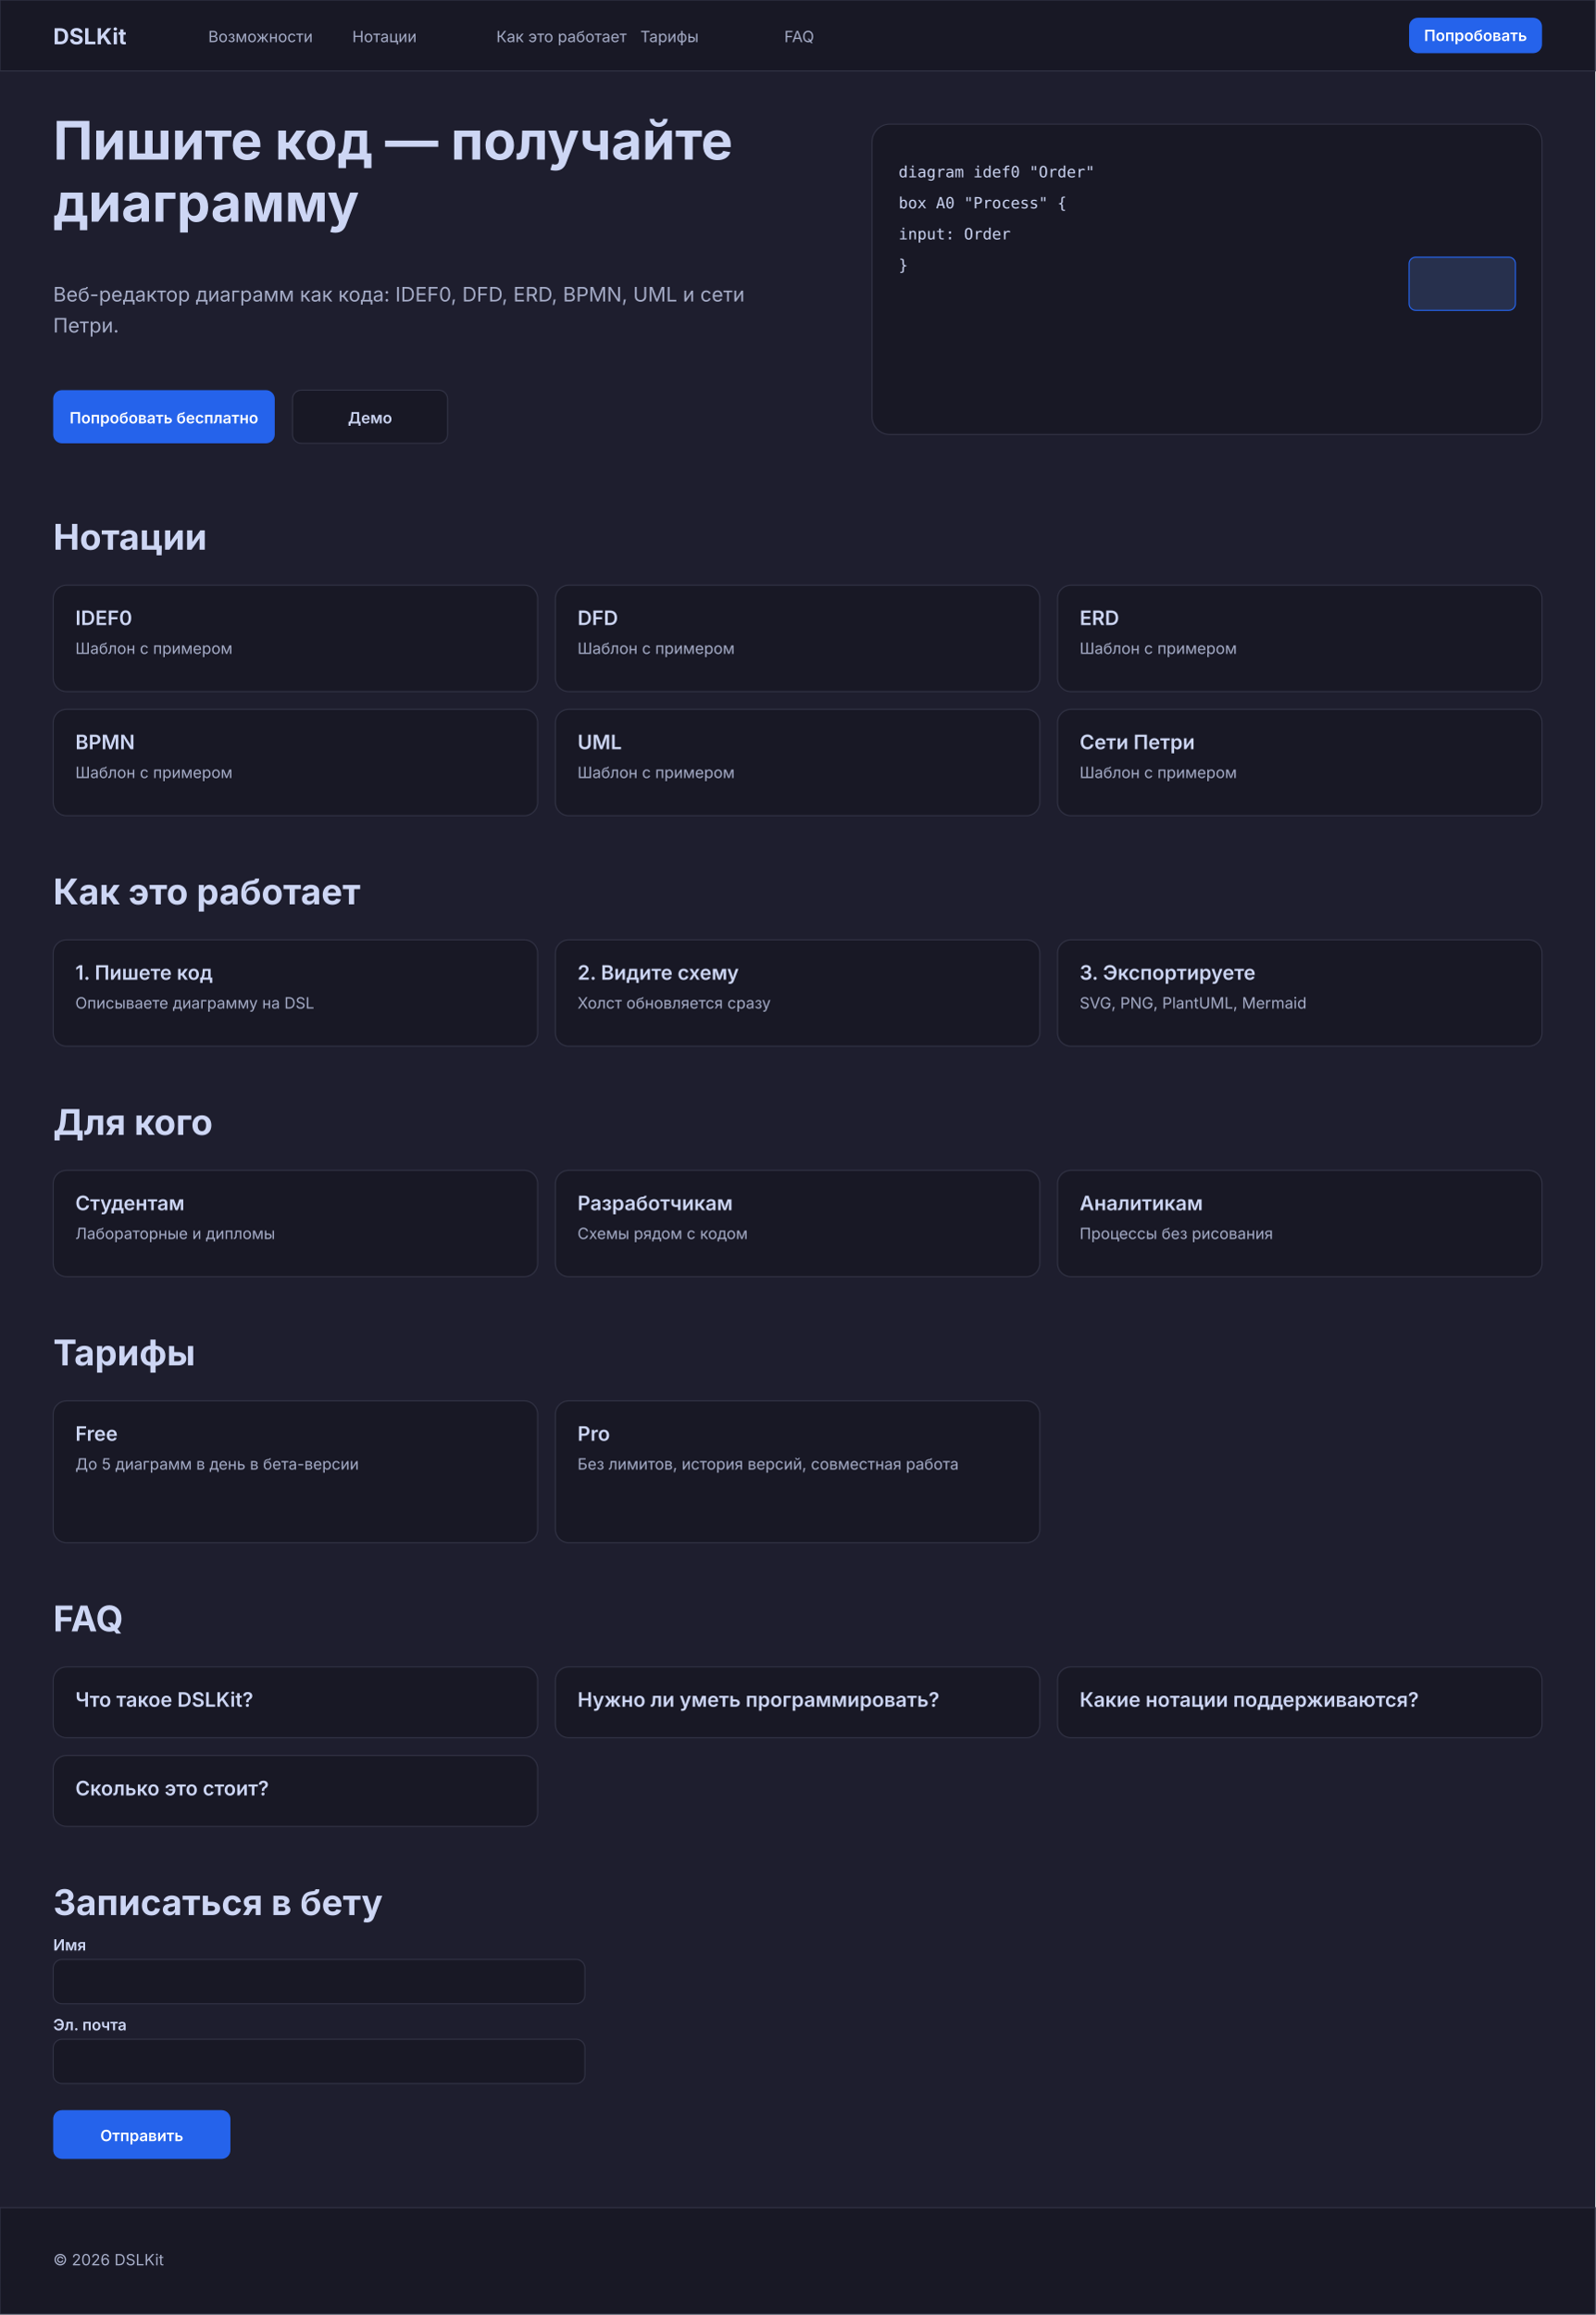
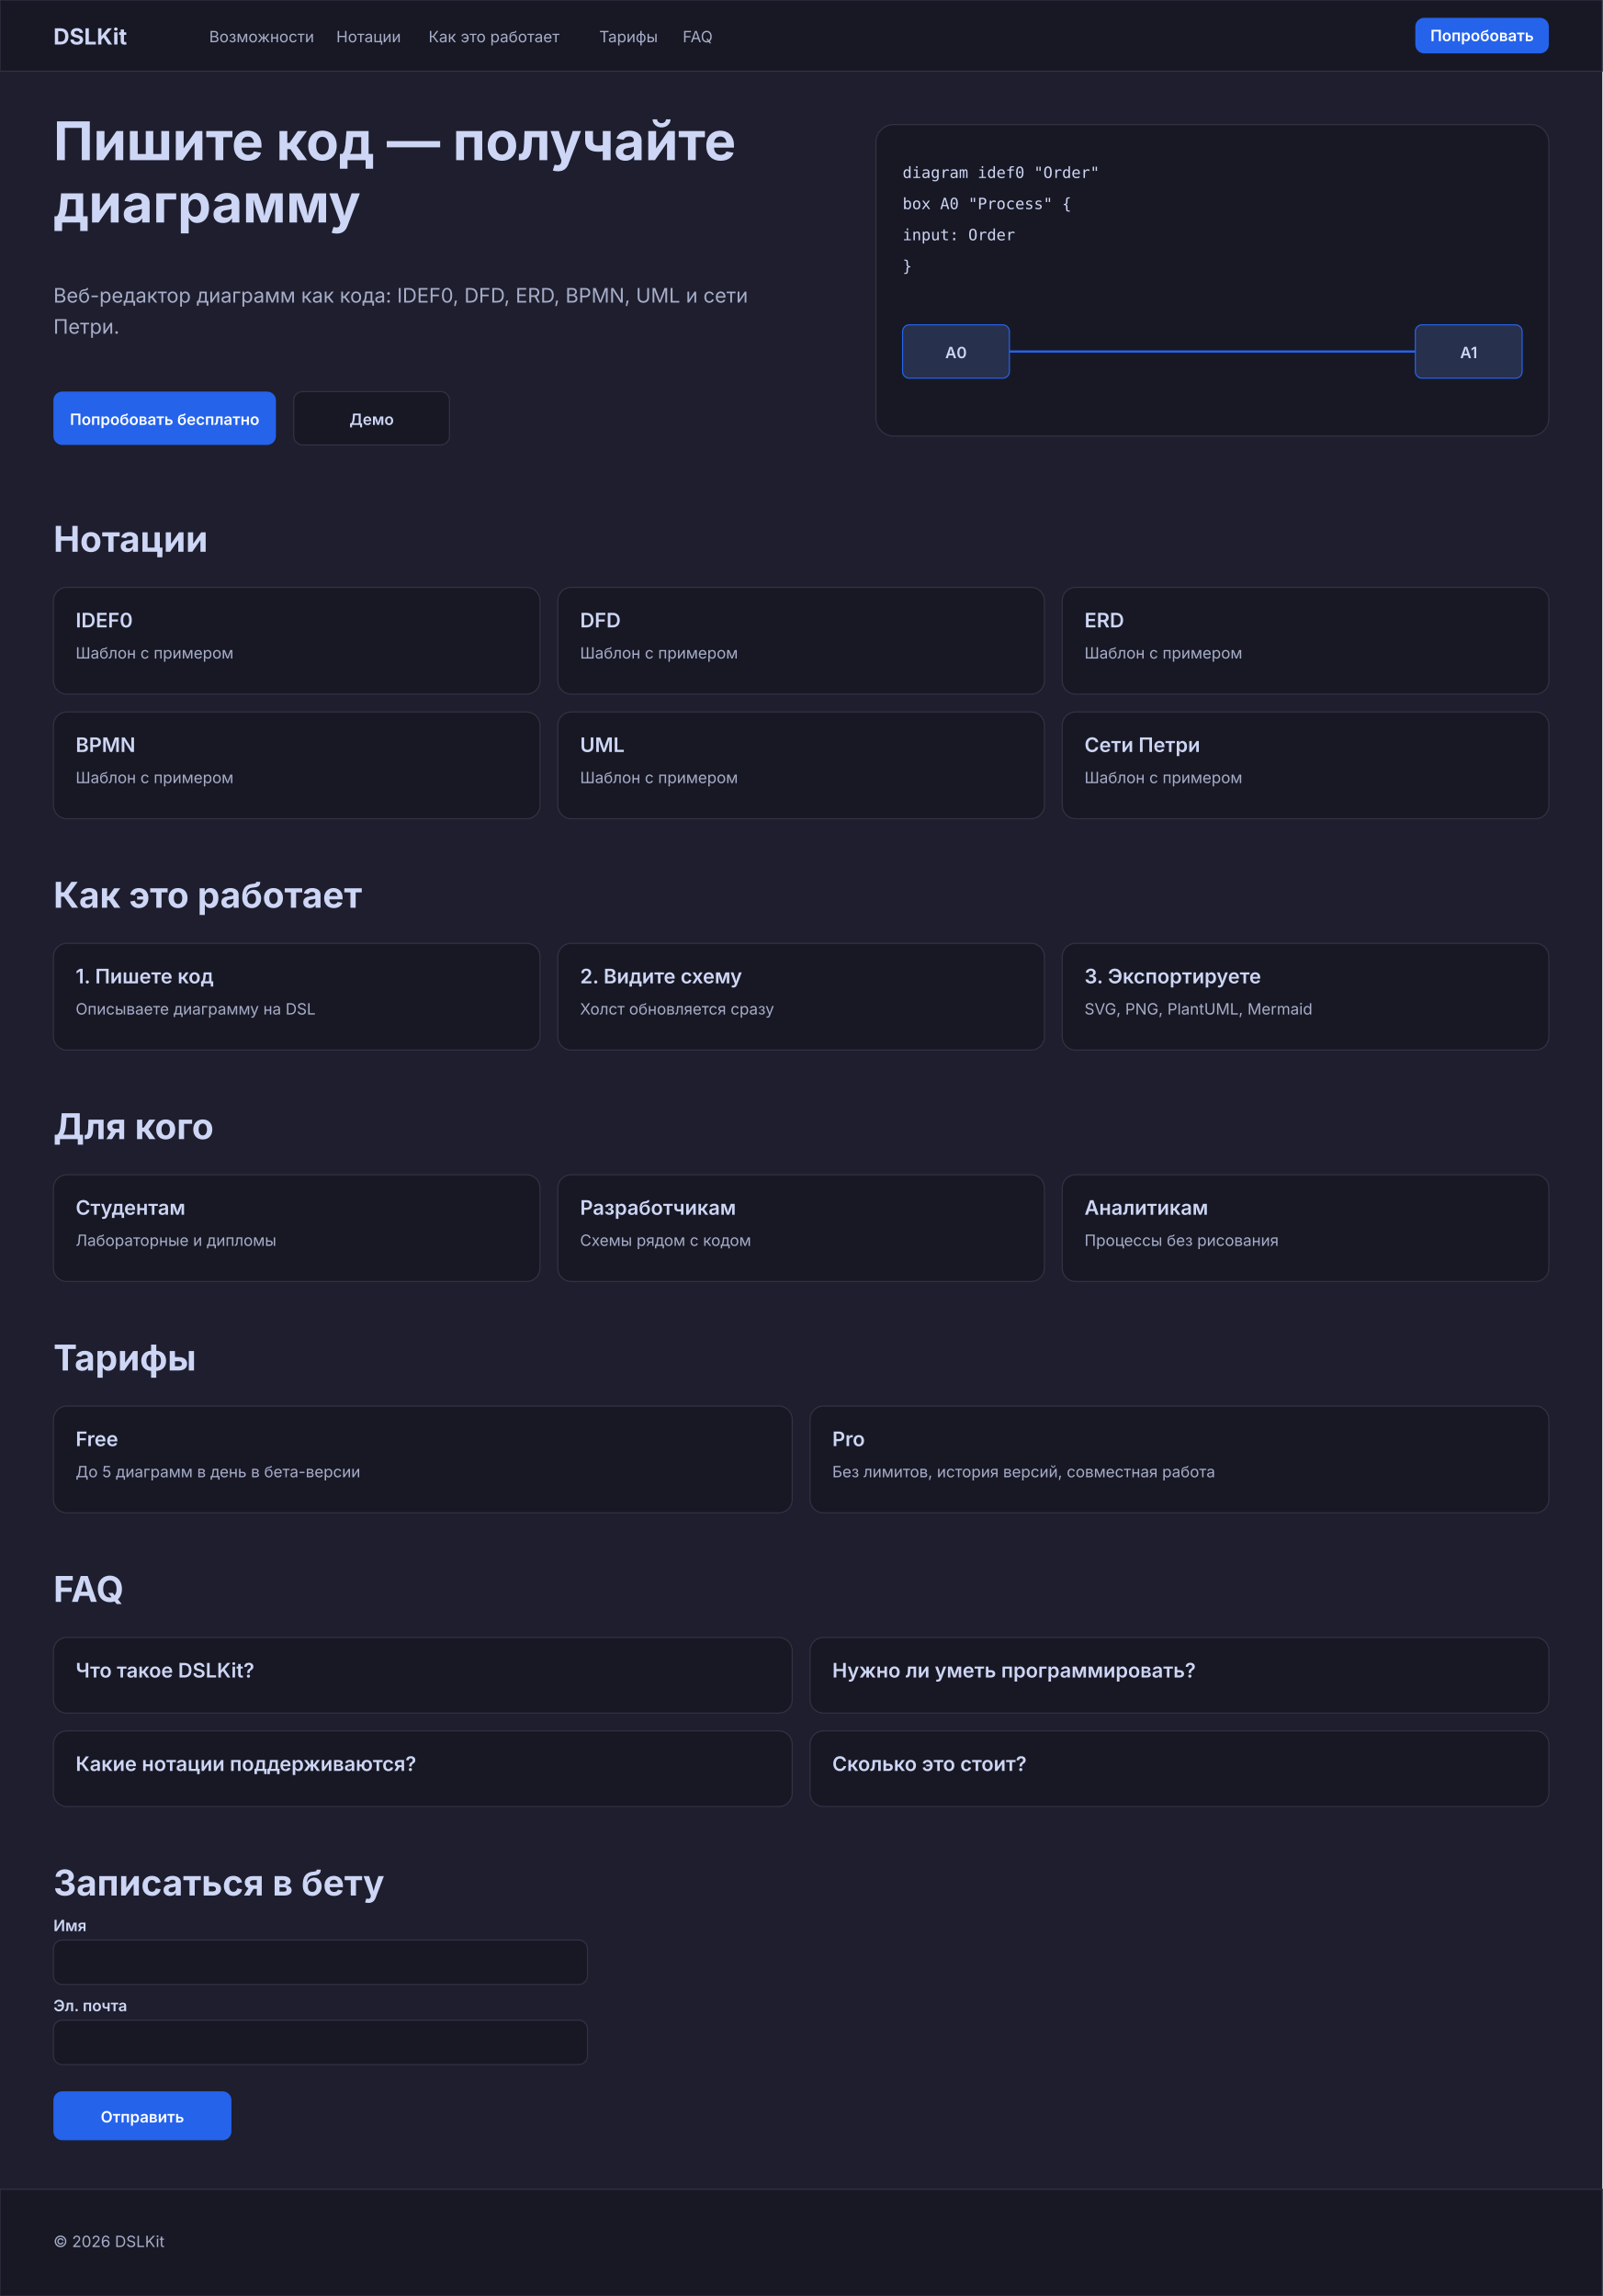
- <svg xmlns="http://www.w3.org/2000/svg" width="1440" height="2088" viewBox="0 0 1440 2088">
-   <rect width="1440" height="2088" fill="#1e1e2e" />
+ <svg xmlns="http://www.w3.org/2000/svg" width="1440" height="2064" viewBox="0 0 1440 2064">
+   <rect width="1440" height="2064" fill="#1e1e2e" />
  <rect x="0" y="0" width="1440" height="64" rx="0" fill="#181825" stroke="#313244" />
  <text x="48" y="40" font-family="Inter, Arial, sans-serif" font-size="20" font-weight="700" fill="#cdd6f4" text-anchor="start">DSLKit</text>
  <text x="188" y="38" font-family="Inter, Arial, sans-serif" font-size="14" font-weight="400" fill="#a6adc8" text-anchor="start">Возможности</text>
-   <text x="318" y="38" font-family="Inter, Arial, sans-serif" font-size="14" font-weight="400" fill="#a6adc8" text-anchor="start">Нотации</text>
-   <text x="448" y="38" font-family="Inter, Arial, sans-serif" font-size="14" font-weight="400" fill="#a6adc8" text-anchor="start">Как это работает</text>
-   <text x="578" y="38" font-family="Inter, Arial, sans-serif" font-size="14" font-weight="400" fill="#a6adc8" text-anchor="start">Тарифы</text>
-   <text x="708" y="38" font-family="Inter, Arial, sans-serif" font-size="14" font-weight="400" fill="#a6adc8" text-anchor="start">FAQ</text>
+   <text x="302.24" y="38" font-family="Inter, Arial, sans-serif" font-size="14" font-weight="400" fill="#a6adc8" text-anchor="start">Нотации</text>
+   <text x="385.12" y="38" font-family="Inter, Arial, sans-serif" font-size="14" font-weight="400" fill="#a6adc8" text-anchor="start">Как это работает</text>
+   <text x="538.56" y="38" font-family="Inter, Arial, sans-serif" font-size="14" font-weight="400" fill="#a6adc8" text-anchor="start">Тарифы</text>
+   <text x="613.6" y="38" font-family="Inter, Arial, sans-serif" font-size="14" font-weight="400" fill="#a6adc8" text-anchor="start">FAQ</text>
  <rect x="1272" y="16" width="120" height="32" rx="8" fill="#2563eb" />
  <text x="1332" y="37" font-family="Inter, Arial, sans-serif" font-size="14" font-weight="600" fill="#ffffff" text-anchor="middle">Попробовать</text>
  <text x="48" y="144" font-family="Inter, Arial, sans-serif" font-size="48" font-weight="700" fill="#cdd6f4" text-anchor="start">Пишите код — получайте</text>
  <text x="48" y="200" font-family="Inter, Arial, sans-serif" font-size="48" font-weight="700" fill="#cdd6f4" text-anchor="start">диаграмму</text>
  <text x="48" y="272" font-family="Inter, Arial, sans-serif" font-size="18" font-weight="400" fill="#a6adc8" text-anchor="start">Веб-редактор диаграмм как кода: IDEF0, DFD, ERD, BPMN, UML и сети</text>
  <text x="48" y="300" font-family="Inter, Arial, sans-serif" font-size="18" font-weight="400" fill="#a6adc8" text-anchor="start">Петри.</text>
  <rect x="48" y="352" width="200" height="48" rx="8" fill="#2563eb" />
  <text x="148" y="382" font-family="Inter, Arial, sans-serif" font-size="14" font-weight="600" fill="#ffffff" text-anchor="middle">Попробовать бесплатно</text>
  <rect x="264" y="352" width="140" height="48" rx="8" fill="#181825" stroke="#313244" />
  <text x="334" y="382" font-family="Inter, Arial, sans-serif" font-size="14" font-weight="600" fill="#cdd6f4" text-anchor="middle">Демо</text>
  <rect x="787.2" y="112" width="604.8" height="280" rx="16" fill="#181825" stroke="#313244" />
  <text x="811.2" y="160" font-family="'JetBrains Mono', Consolas, monospace" font-size="14" font-weight="400" fill="#cdd6f4" text-anchor="start">diagram idef0 "Order"</text>
  <text x="811.2" y="188" font-family="'JetBrains Mono', Consolas, monospace" font-size="14" font-weight="400" fill="#cdd6f4" text-anchor="start">box A0 "Process" {</text>
  <text x="811.2" y="216" font-family="'JetBrains Mono', Consolas, monospace" font-size="14" font-weight="400" fill="#cdd6f4" text-anchor="start">  input: Order</text>
  <text x="811.2" y="244" font-family="'JetBrains Mono', Consolas, monospace" font-size="14" font-weight="400" fill="#cdd6f4" text-anchor="start">}</text>
-   <rect x="1272" y="232" width="96" height="48" rx="6" fill="#27304d" stroke="#2563eb" />
+   <rect x="811.2" y="292" width="96" height="48" rx="6" fill="#27304d" stroke="#2563eb" />
+   <text x="859.2" y="322" font-family="Inter, Arial, sans-serif" font-size="14" font-weight="600" fill="#cdd6f4" text-anchor="middle">A0</text>
+   <rect x="1272" y="292" width="96" height="48" rx="6" fill="#27304d" stroke="#2563eb" />
+   <text x="1320" y="322" font-family="Inter, Arial, sans-serif" font-size="14" font-weight="600" fill="#cdd6f4" text-anchor="middle">A1</text>
+   <rect x="907.2" y="315" width="364.8" height="2" rx="0" fill="#2563eb" />
  <text x="48" y="496" font-family="Inter, Arial, sans-serif" font-size="32" font-weight="700" fill="#cdd6f4" text-anchor="start">Нотации</text>
  <rect x="48" y="528" width="437.333" height="96" rx="12" fill="#181825" stroke="#313244" />
  <text x="68" y="564" font-family="Inter, Arial, sans-serif" font-size="18" font-weight="600" fill="#cdd6f4" text-anchor="start">IDEF0</text>
-   <text x="68" y="590" font-family="Inter, Arial, sans-serif" font-size="14" font-weight="400" fill="#a6adc8" text-anchor="start">Шаблон с примером</text>
+   <text x="68" y="592" font-family="Inter, Arial, sans-serif" font-size="14" font-weight="400" fill="#a6adc8" text-anchor="start">Шаблон с примером</text>
  <rect x="501.333" y="528" width="437.333" height="96" rx="12" fill="#181825" stroke="#313244" />
  <text x="521.333" y="564" font-family="Inter, Arial, sans-serif" font-size="18" font-weight="600" fill="#cdd6f4" text-anchor="start">DFD</text>
-   <text x="521.333" y="590" font-family="Inter, Arial, sans-serif" font-size="14" font-weight="400" fill="#a6adc8" text-anchor="start">Шаблон с примером</text>
+   <text x="521.333" y="592" font-family="Inter, Arial, sans-serif" font-size="14" font-weight="400" fill="#a6adc8" text-anchor="start">Шаблон с примером</text>
  <rect x="954.667" y="528" width="437.333" height="96" rx="12" fill="#181825" stroke="#313244" />
  <text x="974.667" y="564" font-family="Inter, Arial, sans-serif" font-size="18" font-weight="600" fill="#cdd6f4" text-anchor="start">ERD</text>
-   <text x="974.667" y="590" font-family="Inter, Arial, sans-serif" font-size="14" font-weight="400" fill="#a6adc8" text-anchor="start">Шаблон с примером</text>
+   <text x="974.667" y="592" font-family="Inter, Arial, sans-serif" font-size="14" font-weight="400" fill="#a6adc8" text-anchor="start">Шаблон с примером</text>
  <rect x="48" y="640" width="437.333" height="96" rx="12" fill="#181825" stroke="#313244" />
  <text x="68" y="676" font-family="Inter, Arial, sans-serif" font-size="18" font-weight="600" fill="#cdd6f4" text-anchor="start">BPMN</text>
-   <text x="68" y="702" font-family="Inter, Arial, sans-serif" font-size="14" font-weight="400" fill="#a6adc8" text-anchor="start">Шаблон с примером</text>
+   <text x="68" y="704" font-family="Inter, Arial, sans-serif" font-size="14" font-weight="400" fill="#a6adc8" text-anchor="start">Шаблон с примером</text>
  <rect x="501.333" y="640" width="437.333" height="96" rx="12" fill="#181825" stroke="#313244" />
  <text x="521.333" y="676" font-family="Inter, Arial, sans-serif" font-size="18" font-weight="600" fill="#cdd6f4" text-anchor="start">UML</text>
-   <text x="521.333" y="702" font-family="Inter, Arial, sans-serif" font-size="14" font-weight="400" fill="#a6adc8" text-anchor="start">Шаблон с примером</text>
+   <text x="521.333" y="704" font-family="Inter, Arial, sans-serif" font-size="14" font-weight="400" fill="#a6adc8" text-anchor="start">Шаблон с примером</text>
  <rect x="954.667" y="640" width="437.333" height="96" rx="12" fill="#181825" stroke="#313244" />
  <text x="974.667" y="676" font-family="Inter, Arial, sans-serif" font-size="18" font-weight="600" fill="#cdd6f4" text-anchor="start">Сети Петри</text>
-   <text x="974.667" y="702" font-family="Inter, Arial, sans-serif" font-size="14" font-weight="400" fill="#a6adc8" text-anchor="start">Шаблон с примером</text>
+   <text x="974.667" y="704" font-family="Inter, Arial, sans-serif" font-size="14" font-weight="400" fill="#a6adc8" text-anchor="start">Шаблон с примером</text>
  <text x="48" y="816" font-family="Inter, Arial, sans-serif" font-size="32" font-weight="700" fill="#cdd6f4" text-anchor="start">Как это работает</text>
  <rect x="48" y="848" width="437.333" height="96" rx="12" fill="#181825" stroke="#313244" />
  <text x="68" y="884" font-family="Inter, Arial, sans-serif" font-size="18" font-weight="600" fill="#cdd6f4" text-anchor="start">1. Пишете код</text>
-   <text x="68" y="910" font-family="Inter, Arial, sans-serif" font-size="14" font-weight="400" fill="#a6adc8" text-anchor="start">Описываете диаграмму на DSL</text>
+   <text x="68" y="912" font-family="Inter, Arial, sans-serif" font-size="14" font-weight="400" fill="#a6adc8" text-anchor="start">Описываете диаграмму на DSL</text>
  <rect x="501.333" y="848" width="437.333" height="96" rx="12" fill="#181825" stroke="#313244" />
  <text x="521.333" y="884" font-family="Inter, Arial, sans-serif" font-size="18" font-weight="600" fill="#cdd6f4" text-anchor="start">2. Видите схему</text>
-   <text x="521.333" y="910" font-family="Inter, Arial, sans-serif" font-size="14" font-weight="400" fill="#a6adc8" text-anchor="start">Холст обновляется сразу</text>
+   <text x="521.333" y="912" font-family="Inter, Arial, sans-serif" font-size="14" font-weight="400" fill="#a6adc8" text-anchor="start">Холст обновляется сразу</text>
  <rect x="954.667" y="848" width="437.333" height="96" rx="12" fill="#181825" stroke="#313244" />
  <text x="974.667" y="884" font-family="Inter, Arial, sans-serif" font-size="18" font-weight="600" fill="#cdd6f4" text-anchor="start">3. Экспортируете</text>
-   <text x="974.667" y="910" font-family="Inter, Arial, sans-serif" font-size="14" font-weight="400" fill="#a6adc8" text-anchor="start">SVG, PNG, PlantUML, Mermaid</text>
+   <text x="974.667" y="912" font-family="Inter, Arial, sans-serif" font-size="14" font-weight="400" fill="#a6adc8" text-anchor="start">SVG, PNG, PlantUML, Mermaid</text>
  <text x="48" y="1024" font-family="Inter, Arial, sans-serif" font-size="32" font-weight="700" fill="#cdd6f4" text-anchor="start">Для кого</text>
  <rect x="48" y="1056" width="437.333" height="96" rx="12" fill="#181825" stroke="#313244" />
  <text x="68" y="1092" font-family="Inter, Arial, sans-serif" font-size="18" font-weight="600" fill="#cdd6f4" text-anchor="start">Студентам</text>
-   <text x="68" y="1118" font-family="Inter, Arial, sans-serif" font-size="14" font-weight="400" fill="#a6adc8" text-anchor="start">Лабораторные и дипломы</text>
+   <text x="68" y="1120" font-family="Inter, Arial, sans-serif" font-size="14" font-weight="400" fill="#a6adc8" text-anchor="start">Лабораторные и дипломы</text>
  <rect x="501.333" y="1056" width="437.333" height="96" rx="12" fill="#181825" stroke="#313244" />
  <text x="521.333" y="1092" font-family="Inter, Arial, sans-serif" font-size="18" font-weight="600" fill="#cdd6f4" text-anchor="start">Разработчикам</text>
-   <text x="521.333" y="1118" font-family="Inter, Arial, sans-serif" font-size="14" font-weight="400" fill="#a6adc8" text-anchor="start">Схемы рядом с кодом</text>
+   <text x="521.333" y="1120" font-family="Inter, Arial, sans-serif" font-size="14" font-weight="400" fill="#a6adc8" text-anchor="start">Схемы рядом с кодом</text>
  <rect x="954.667" y="1056" width="437.333" height="96" rx="12" fill="#181825" stroke="#313244" />
  <text x="974.667" y="1092" font-family="Inter, Arial, sans-serif" font-size="18" font-weight="600" fill="#cdd6f4" text-anchor="start">Аналитикам</text>
-   <text x="974.667" y="1118" font-family="Inter, Arial, sans-serif" font-size="14" font-weight="400" fill="#a6adc8" text-anchor="start">Процессы без рисования</text>
+   <text x="974.667" y="1120" font-family="Inter, Arial, sans-serif" font-size="14" font-weight="400" fill="#a6adc8" text-anchor="start">Процессы без рисования</text>
  <text x="48" y="1232" font-family="Inter, Arial, sans-serif" font-size="32" font-weight="700" fill="#cdd6f4" text-anchor="start">Тарифы</text>
-   <rect x="48" y="1264" width="437.333" height="128" rx="12" fill="#181825" stroke="#313244" />
+   <rect x="48" y="1264" width="664" height="96" rx="12" fill="#181825" stroke="#313244" />
  <text x="68" y="1300" font-family="Inter, Arial, sans-serif" font-size="18" font-weight="600" fill="#cdd6f4" text-anchor="start">Free</text>
-   <text x="68" y="1326" font-family="Inter, Arial, sans-serif" font-size="14" font-weight="400" fill="#a6adc8" text-anchor="start">До 5 диаграмм в день в бета-версии</text>
-   <rect x="501.333" y="1264" width="437.333" height="128" rx="12" fill="#181825" stroke="#313244" />
-   <text x="521.333" y="1300" font-family="Inter, Arial, sans-serif" font-size="18" font-weight="600" fill="#cdd6f4" text-anchor="start">Pro</text>
-   <text x="521.333" y="1326" font-family="Inter, Arial, sans-serif" font-size="14" font-weight="400" fill="#a6adc8" text-anchor="start">Без лимитов, история версий, совместная работа</text>
-   <text x="48" y="1472" font-family="Inter, Arial, sans-serif" font-size="32" font-weight="700" fill="#cdd6f4" text-anchor="start">FAQ</text>
-   <rect x="48" y="1504" width="437.333" height="64" rx="12" fill="#181825" stroke="#313244" />
-   <text x="68" y="1540" font-family="Inter, Arial, sans-serif" font-size="18" font-weight="600" fill="#cdd6f4" text-anchor="start">Что такое DSLKit?</text>
-   <rect x="501.333" y="1504" width="437.333" height="64" rx="12" fill="#181825" stroke="#313244" />
-   <text x="521.333" y="1540" font-family="Inter, Arial, sans-serif" font-size="18" font-weight="600" fill="#cdd6f4" text-anchor="start">Нужно ли уметь программировать?</text>
-   <rect x="954.667" y="1504" width="437.333" height="64" rx="12" fill="#181825" stroke="#313244" />
-   <text x="974.667" y="1540" font-family="Inter, Arial, sans-serif" font-size="18" font-weight="600" fill="#cdd6f4" text-anchor="start">Какие нотации поддерживаются?</text>
-   <rect x="48" y="1584" width="437.333" height="64" rx="12" fill="#181825" stroke="#313244" />
-   <text x="68" y="1620" font-family="Inter, Arial, sans-serif" font-size="18" font-weight="600" fill="#cdd6f4" text-anchor="start">Сколько это стоит?</text>
-   <text x="48" y="1728" font-family="Inter, Arial, sans-serif" font-size="32" font-weight="700" fill="#cdd6f4" text-anchor="start">Записаться в бету</text>
-   <text x="48" y="1760" font-family="Inter, Arial, sans-serif" font-size="14" font-weight="600" fill="#cdd6f4" text-anchor="start">Имя</text>
-   <rect x="48" y="1768" width="480" height="40" rx="8" fill="#181825" stroke="#313244" />
-   <text x="48" y="1832" font-family="Inter, Arial, sans-serif" font-size="14" font-weight="600" fill="#cdd6f4" text-anchor="start">Эл. почта</text>
-   <rect x="48" y="1840" width="480" height="40" rx="8" fill="#181825" stroke="#313244" />
-   <rect x="48" y="1904" width="160" height="44" rx="8" fill="#2563eb" />
-   <text x="128" y="1932" font-family="Inter, Arial, sans-serif" font-size="14" font-weight="600" fill="#ffffff" text-anchor="middle">Отправить</text>
-   <rect x="0" y="1992" width="1440" height="96" rx="0" fill="#181825" stroke="#313244" />
-   <text x="48" y="2044" font-family="Inter, Arial, sans-serif" font-size="14" font-weight="400" fill="#a6adc8" text-anchor="start">© 2026 DSLKit</text>
+   <text x="68" y="1328" font-family="Inter, Arial, sans-serif" font-size="14" font-weight="400" fill="#a6adc8" text-anchor="start">До 5 диаграмм в день в бета-версии</text>
+   <rect x="728" y="1264" width="664" height="96" rx="12" fill="#181825" stroke="#313244" />
+   <text x="748" y="1300" font-family="Inter, Arial, sans-serif" font-size="18" font-weight="600" fill="#cdd6f4" text-anchor="start">Pro</text>
+   <text x="748" y="1328" font-family="Inter, Arial, sans-serif" font-size="14" font-weight="400" fill="#a6adc8" text-anchor="start">Без лимитов, история версий, совместная работа</text>
+   <text x="48" y="1440" font-family="Inter, Arial, sans-serif" font-size="32" font-weight="700" fill="#cdd6f4" text-anchor="start">FAQ</text>
+   <rect x="48" y="1472" width="664" height="68" rx="12" fill="#181825" stroke="#313244" />
+   <text x="68" y="1508" font-family="Inter, Arial, sans-serif" font-size="18" font-weight="600" fill="#cdd6f4" text-anchor="start">Что такое DSLKit?</text>
+   <rect x="728" y="1472" width="664" height="68" rx="12" fill="#181825" stroke="#313244" />
+   <text x="748" y="1508" font-family="Inter, Arial, sans-serif" font-size="18" font-weight="600" fill="#cdd6f4" text-anchor="start">Нужно ли уметь программировать?</text>
+   <rect x="48" y="1556" width="664" height="68" rx="12" fill="#181825" stroke="#313244" />
+   <text x="68" y="1592" font-family="Inter, Arial, sans-serif" font-size="18" font-weight="600" fill="#cdd6f4" text-anchor="start">Какие нотации поддерживаются?</text>
+   <rect x="728" y="1556" width="664" height="68" rx="12" fill="#181825" stroke="#313244" />
+   <text x="748" y="1592" font-family="Inter, Arial, sans-serif" font-size="18" font-weight="600" fill="#cdd6f4" text-anchor="start">Сколько это стоит?</text>
+   <text x="48" y="1704" font-family="Inter, Arial, sans-serif" font-size="32" font-weight="700" fill="#cdd6f4" text-anchor="start">Записаться в бету</text>
+   <text x="48" y="1736" font-family="Inter, Arial, sans-serif" font-size="14" font-weight="600" fill="#cdd6f4" text-anchor="start">Имя</text>
+   <rect x="48" y="1744" width="480" height="40" rx="8" fill="#181825" stroke="#313244" />
+   <text x="48" y="1808" font-family="Inter, Arial, sans-serif" font-size="14" font-weight="600" fill="#cdd6f4" text-anchor="start">Эл. почта</text>
+   <rect x="48" y="1816" width="480" height="40" rx="8" fill="#181825" stroke="#313244" />
+   <rect x="48" y="1880" width="160" height="44" rx="8" fill="#2563eb" />
+   <text x="128" y="1908" font-family="Inter, Arial, sans-serif" font-size="14" font-weight="600" fill="#ffffff" text-anchor="middle">Отправить</text>
+   <rect x="0" y="1968" width="1440" height="96" rx="0" fill="#181825" stroke="#313244" />
+   <text x="48" y="2020" font-family="Inter, Arial, sans-serif" font-size="14" font-weight="400" fill="#a6adc8" text-anchor="start">© 2026 DSLKit</text>
</svg>
